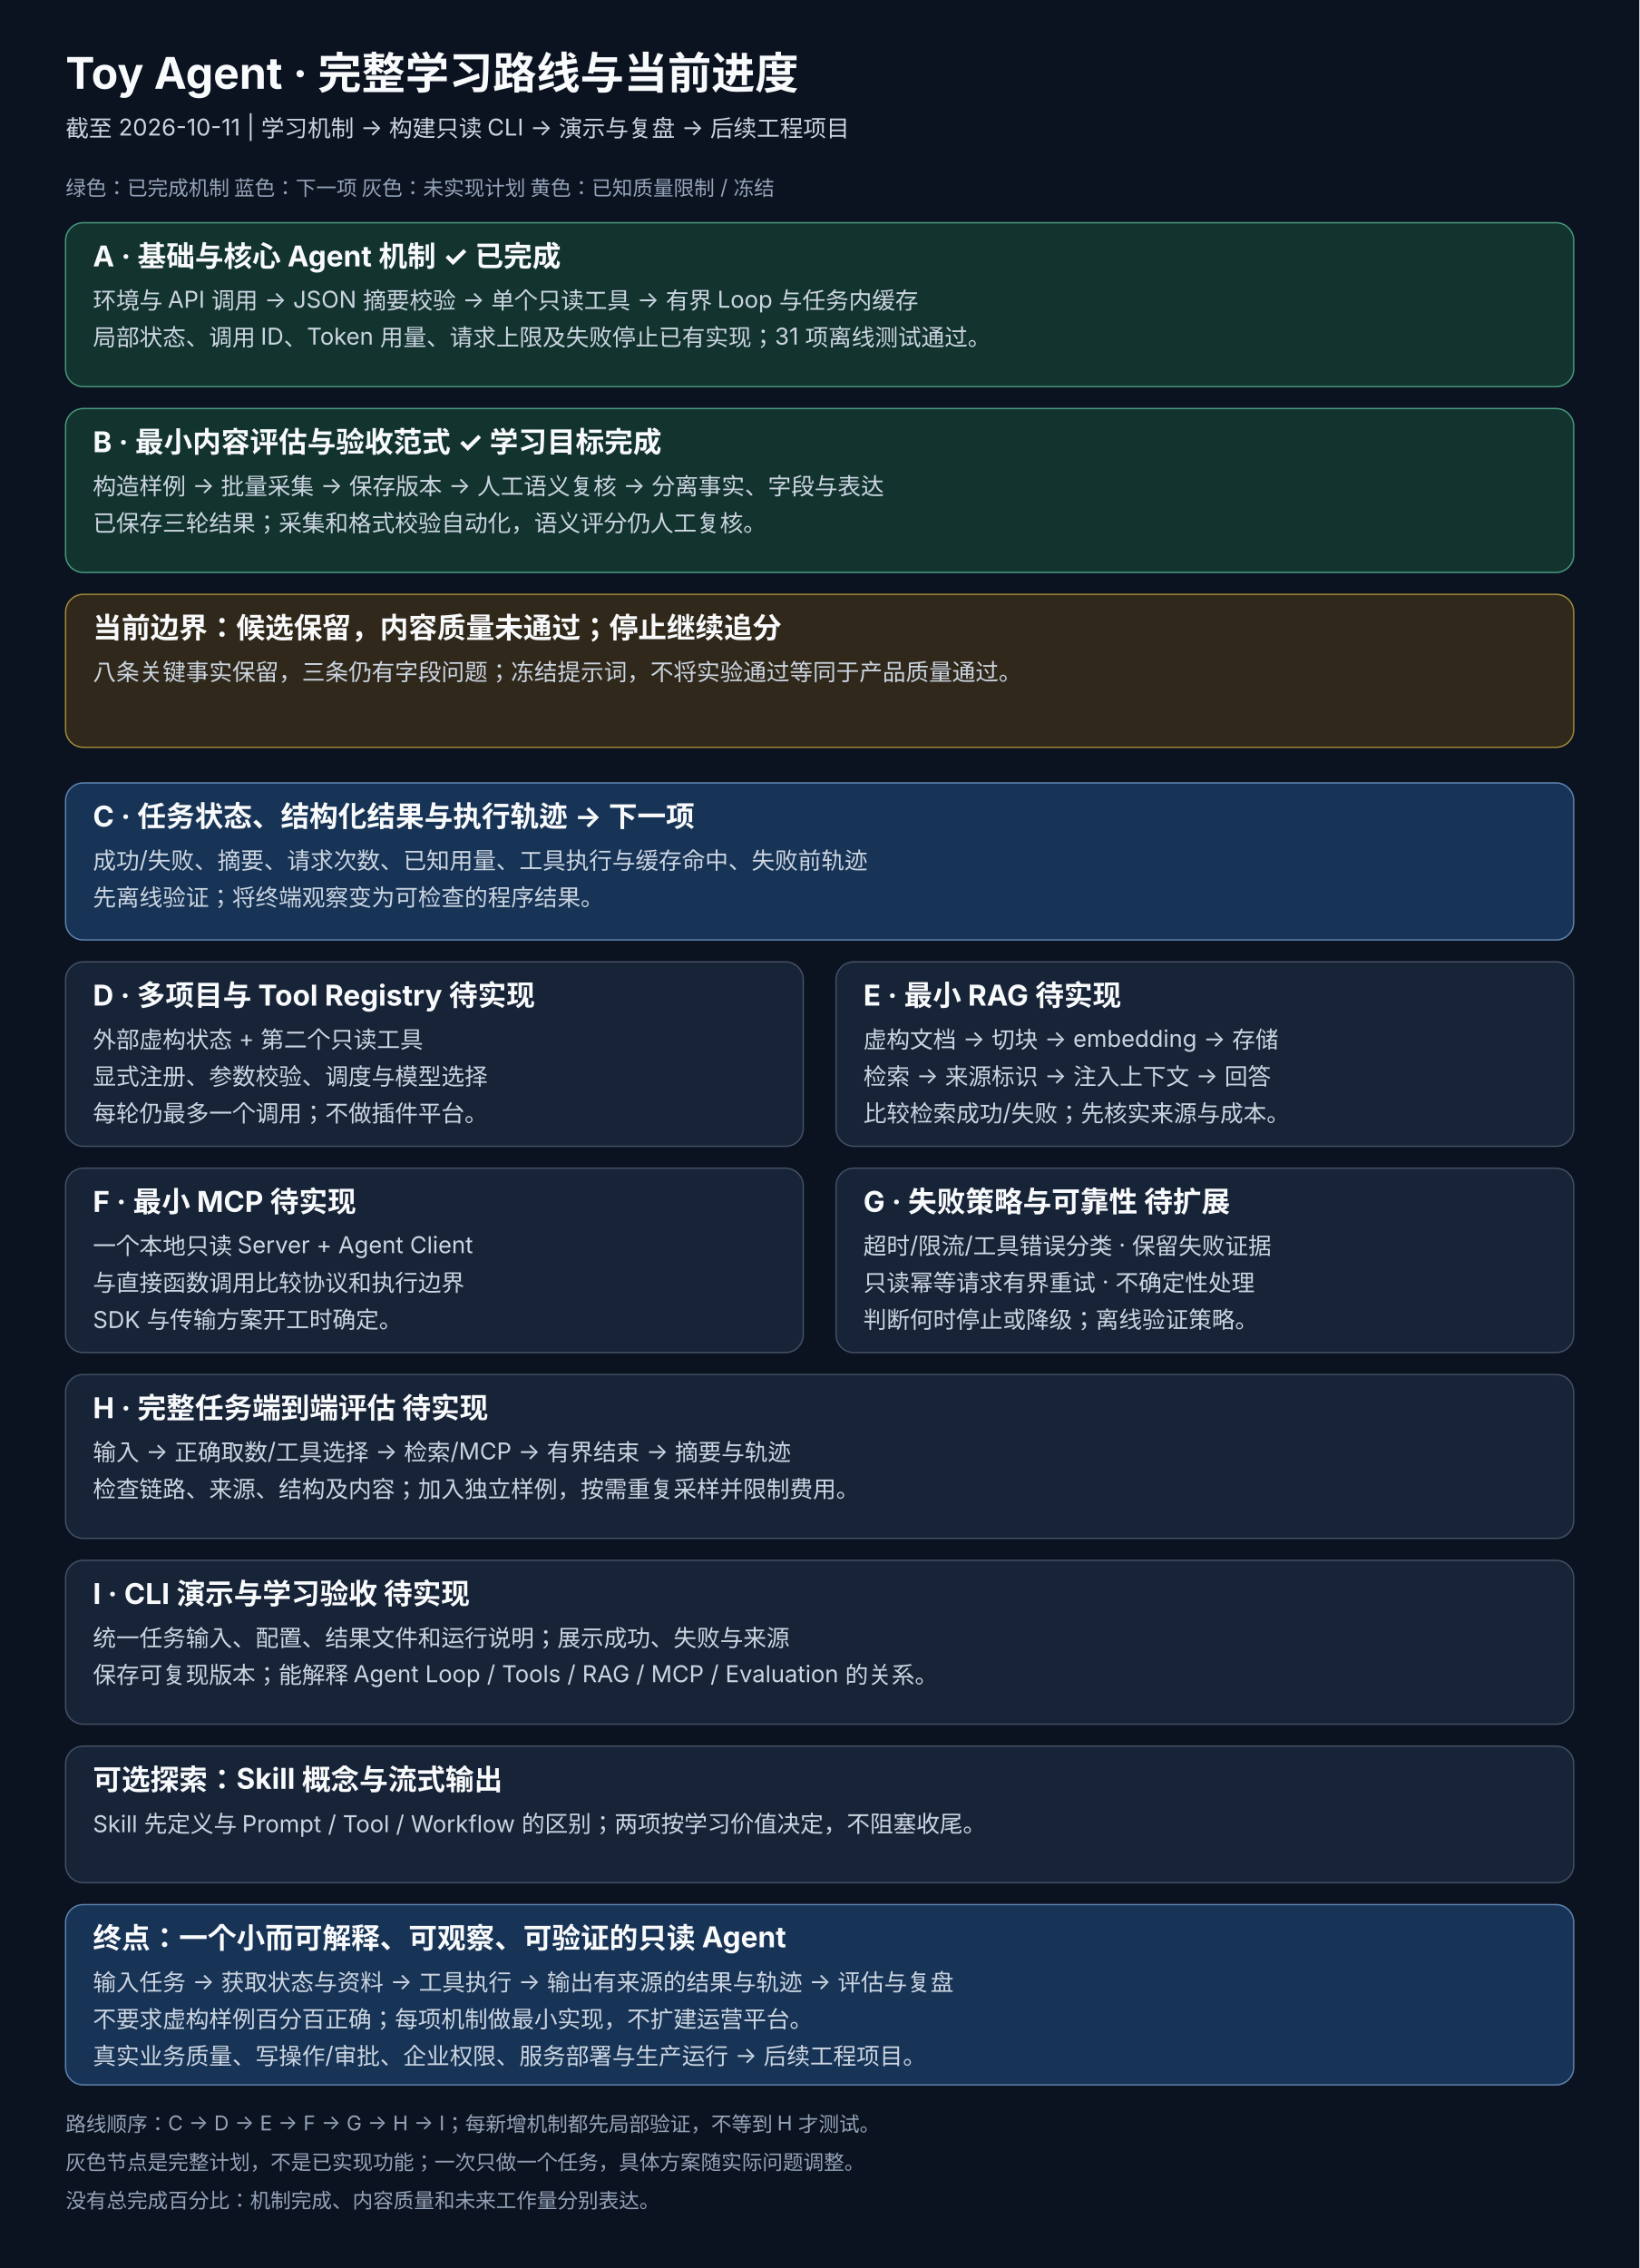
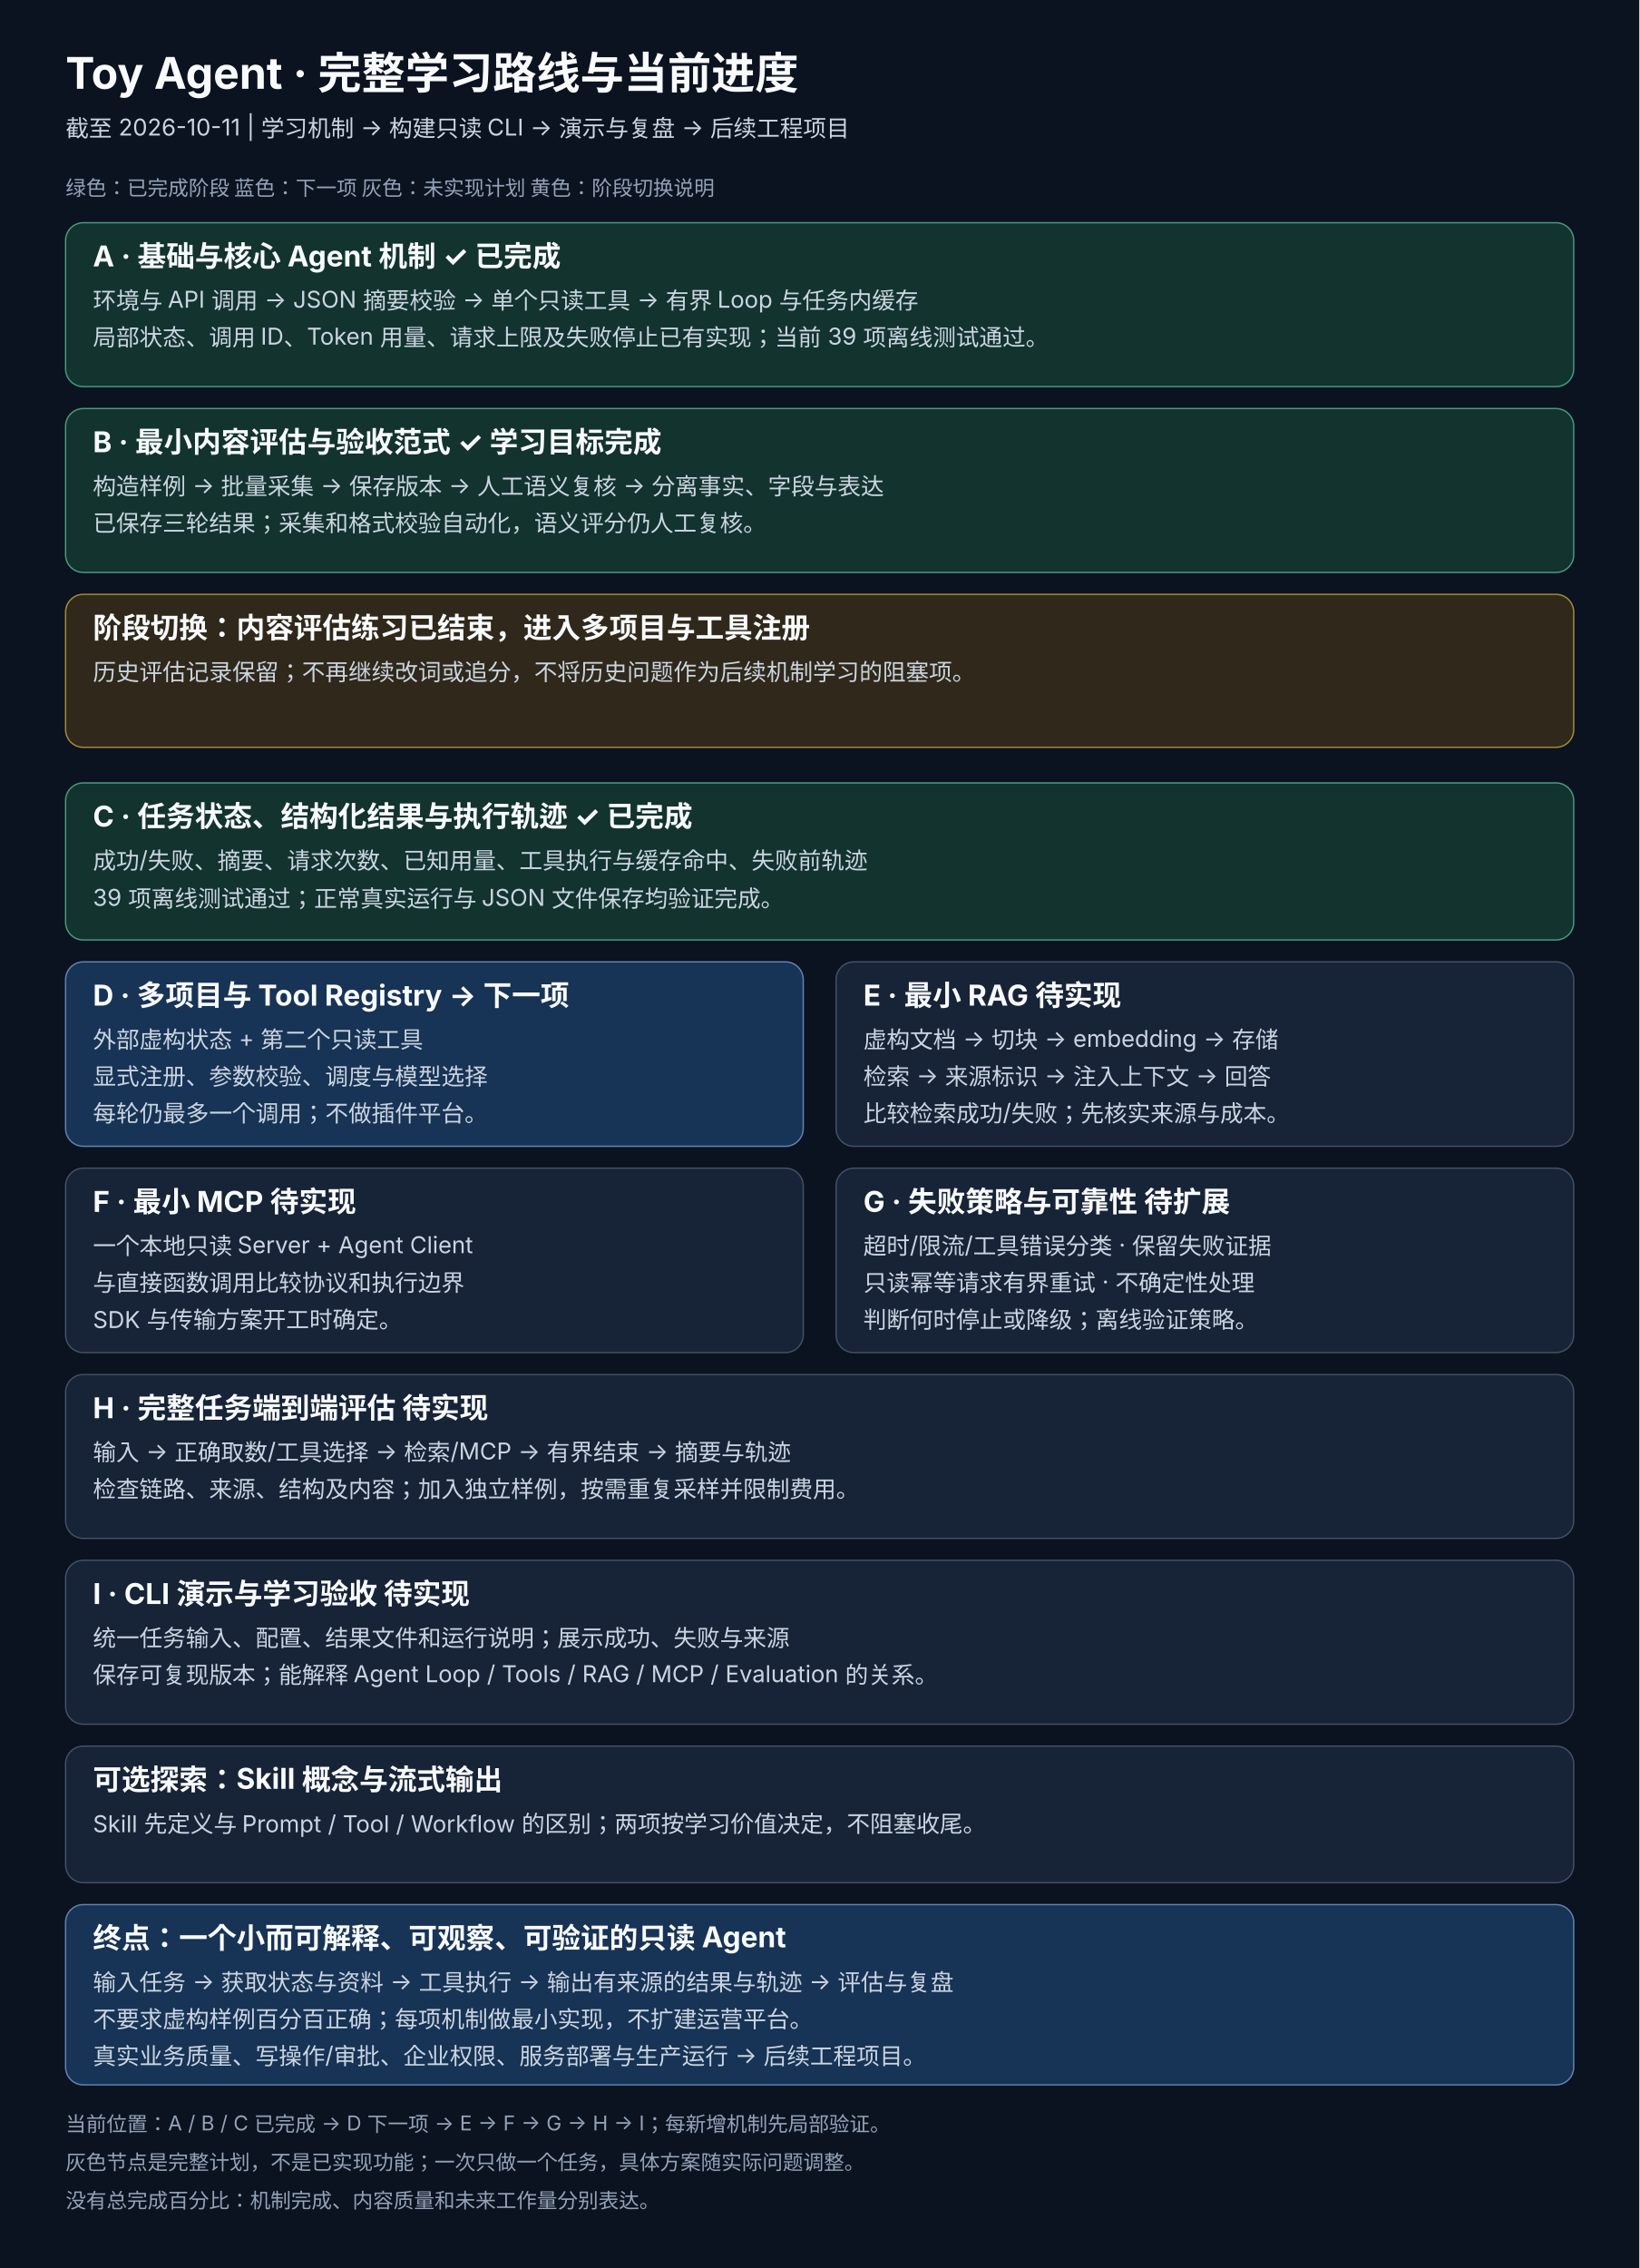
<svg xmlns="http://www.w3.org/2000/svg" width="1200" height="1660" viewBox="0 0 1200 1660" role="img" aria-labelledby="title desc">
  <defs>
    <style>text{font-family:-apple-system,BlinkMacSystemFont,'PingFang SC','Microsoft YaHei',sans-serif}.title{font-size:32px;font-weight:700;fill:#f8fafc}.h{font-size:21px;font-weight:650;fill:#f8fafc}.b{font-size:17px;fill:#cbd5e1}.s{font-size:15px;fill:#94a3b8}</style>
  </defs>
  <rect width="1200" height="1660" fill="#0b1220" />
  <text x="48" y="65" class="title">Toy Agent · 完整学习路线与当前进度</text>
  <text x="48" y="100" class="b">截至 2026-10-11   |   学习机制 → 构建只读 CLI → 演示与复盘 → 后续工程项目</text>
-   <text x="48" y="143" class="s">绿色：已完成机制   蓝色：下一项   灰色：未实现计划   黄色：已知质量限制 / 冻结</text>
+   <text x="48" y="143" class="s">绿色：已完成阶段   蓝色：下一项   灰色：未实现计划   黄色：阶段切换说明</text>
  <rect x="48" y="163" width="1104" height="120" rx="13" fill="#12332e" stroke="#6ee7b7" stroke-opacity=".6" />
  <text x="68" y="195" class="h">A · 基础与核心 Agent 机制  ✓ 已完成</text>
  <text x="68" y="226" class="b">环境与 API 调用 → JSON 摘要校验 → 单个只读工具 → 有界 Loop 与任务内缓存</text>
-   <text x="68" y="253" class="b">局部状态、调用 ID、Token 用量、请求上限及失败停止已有实现；31 项离线测试通过。</text>
+   <text x="68" y="253" class="b">局部状态、调用 ID、Token 用量、请求上限及失败停止已有实现；当前 39 项离线测试通过。</text>
  <rect x="48" y="299" width="1104" height="120" rx="13" fill="#12332e" stroke="#6ee7b7" stroke-opacity=".6" />
  <text x="68" y="331" class="h">B · 最小内容评估与验收范式  ✓ 学习目标完成</text>
  <text x="68" y="362" class="b">构造样例 → 批量采集 → 保存版本 → 人工语义复核 → 分离事实、字段与表达</text>
  <text x="68" y="389" class="b">已保存三轮结果；采集和格式校验自动化，语义评分仍人工复核。</text>
  <rect x="48" y="435" width="1104" height="112" rx="13" fill="#30281a" stroke="#fcd34d" stroke-opacity=".6" />
-   <text x="68" y="467" class="h">当前边界：候选保留，内容质量未通过；停止继续追分</text>
-   <text x="68" y="498" class="b">八条关键事实保留，三条仍有字段问题；冻结提示词，不将实验通过等同于产品质量通过。</text>
-   <rect x="48" y="573" width="1104" height="115" rx="13" fill="#173355" stroke="#93c5fd" stroke-opacity=".6" />
-   <text x="68" y="605" class="h">C · 任务状态、结构化结果与执行轨迹  → 下一项</text>
+   <text x="68" y="467" class="h">阶段切换：内容评估练习已结束，进入多项目与工具注册</text>
+   <text x="68" y="498" class="b">历史评估记录保留；不再继续改词或追分，不将历史问题作为后续机制学习的阻塞项。</text>
+   <rect x="48" y="573" width="1104" height="115" rx="13" fill="#12332e" stroke="#6ee7b7" stroke-opacity=".6" />
+   <text x="68" y="605" class="h">C · 任务状态、结构化结果与执行轨迹  ✓ 已完成</text>
  <text x="68" y="636" class="b">成功/失败、摘要、请求次数、已知用量、工具执行与缓存命中、失败前轨迹</text>
-   <text x="68" y="663" class="b">先离线验证；将终端观察变为可检查的程序结果。</text>
-   <rect x="48" y="704" width="540" height="135" rx="13" fill="#172337" stroke="#64748b" stroke-opacity=".6" />
-   <text x="68" y="736" class="h">D · 多项目与 Tool Registry  待实现</text>
+   <text x="68" y="663" class="b">39 项离线测试通过；正常真实运行与 JSON 文件保存均验证完成。</text>
+   <rect x="48" y="704" width="540" height="135" rx="13" fill="#173355" stroke="#93c5fd" stroke-opacity=".6" />
+   <text x="68" y="736" class="h">D · 多项目与 Tool Registry  → 下一项</text>
  <text x="68" y="767" class="b">外部虚构状态 + 第二个只读工具</text>
  <text x="68" y="794" class="b">显式注册、参数校验、调度与模型选择</text>
  <text x="68" y="821" class="b">每轮仍最多一个调用；不做插件平台。</text>
  <rect x="612" y="704" width="540" height="135" rx="13" fill="#172337" stroke="#64748b" stroke-opacity=".6" />
  <text x="632" y="736" class="h">E · 最小 RAG  待实现</text>
  <text x="632" y="767" class="b">虚构文档 → 切块 → embedding → 存储</text>
  <text x="632" y="794" class="b">检索 → 来源标识 → 注入上下文 → 回答</text>
  <text x="632" y="821" class="b">比较检索成功/失败；先核实来源与成本。</text>
  <rect x="48" y="855" width="540" height="135" rx="13" fill="#172337" stroke="#64748b" stroke-opacity=".6" />
  <text x="68" y="887" class="h">F · 最小 MCP  待实现</text>
  <text x="68" y="918" class="b">一个本地只读 Server + Agent Client</text>
  <text x="68" y="945" class="b">与直接函数调用比较协议和执行边界</text>
  <text x="68" y="972" class="b">SDK 与传输方案开工时确定。</text>
  <rect x="612" y="855" width="540" height="135" rx="13" fill="#172337" stroke="#64748b" stroke-opacity=".6" />
  <text x="632" y="887" class="h">G · 失败策略与可靠性  待扩展</text>
  <text x="632" y="918" class="b">超时/限流/工具错误分类 · 保留失败证据</text>
  <text x="632" y="945" class="b">只读幂等请求有界重试 · 不确定性处理</text>
  <text x="632" y="972" class="b">判断何时停止或降级；离线验证策略。</text>
  <rect x="48" y="1006" width="1104" height="120" rx="13" fill="#172337" stroke="#64748b" stroke-opacity=".6" />
  <text x="68" y="1038" class="h">H · 完整任务端到端评估  待实现</text>
  <text x="68" y="1069" class="b">输入 → 正确取数/工具选择 → 检索/MCP → 有界结束 → 摘要与轨迹</text>
  <text x="68" y="1096" class="b">检查链路、来源、结构及内容；加入独立样例，按需重复采样并限制费用。</text>
  <rect x="48" y="1142" width="1104" height="120" rx="13" fill="#172337" stroke="#64748b" stroke-opacity=".6" />
  <text x="68" y="1174" class="h">I · CLI 演示与学习验收  待实现</text>
  <text x="68" y="1205" class="b">统一任务输入、配置、结果文件和运行说明；展示成功、失败与来源</text>
  <text x="68" y="1232" class="b">保存可复现版本；能解释 Agent Loop / Tools / RAG / MCP / Evaluation 的关系。</text>
  <rect x="48" y="1278" width="1104" height="100" rx="13" fill="#172337" stroke="#64748b" stroke-opacity=".6" />
  <text x="68" y="1310" class="h">可选探索：Skill 概念与流式输出</text>
  <text x="68" y="1341" class="b">Skill 先定义与 Prompt / Tool / Workflow 的区别；两项按学习价值决定，不阻塞收尾。</text>
  <rect x="48" y="1394" width="1104" height="132" rx="13" fill="#173355" stroke="#93c5fd" stroke-opacity=".6" />
  <text x="68" y="1426" class="h">终点：一个小而可解释、可观察、可验证的只读 Agent</text>
  <text x="68" y="1457" class="b">输入任务 → 获取状态与资料 → 工具执行 → 输出有来源的结果与轨迹 → 评估与复盘</text>
  <text x="68" y="1484" class="b">不要求虚构样例百分百正确；每项机制做最小实现，不扩建运营平台。</text>
  <text x="68" y="1511" class="b">真实业务质量、写操作/审批、企业权限、服务部署与生产运行 → 后续工程项目。</text>
-   <text x="48" y="1560" class="s">路线顺序：C → D → E → F → G → H → I；每新增机制都先局部验证，不等到 H 才测试。</text>
+   <text x="48" y="1560" class="s">当前位置：A / B / C 已完成 → D 下一项 → E → F → G → H → I；每新增机制先局部验证。</text>
  <text x="48" y="1588" class="s">灰色节点是完整计划，不是已实现功能；一次只做一个任务，具体方案随实际问题调整。</text>
  <text x="48" y="1616" class="s">没有总完成百分比：机制完成、内容质量和未来工作量分别表达。</text>
</svg>
